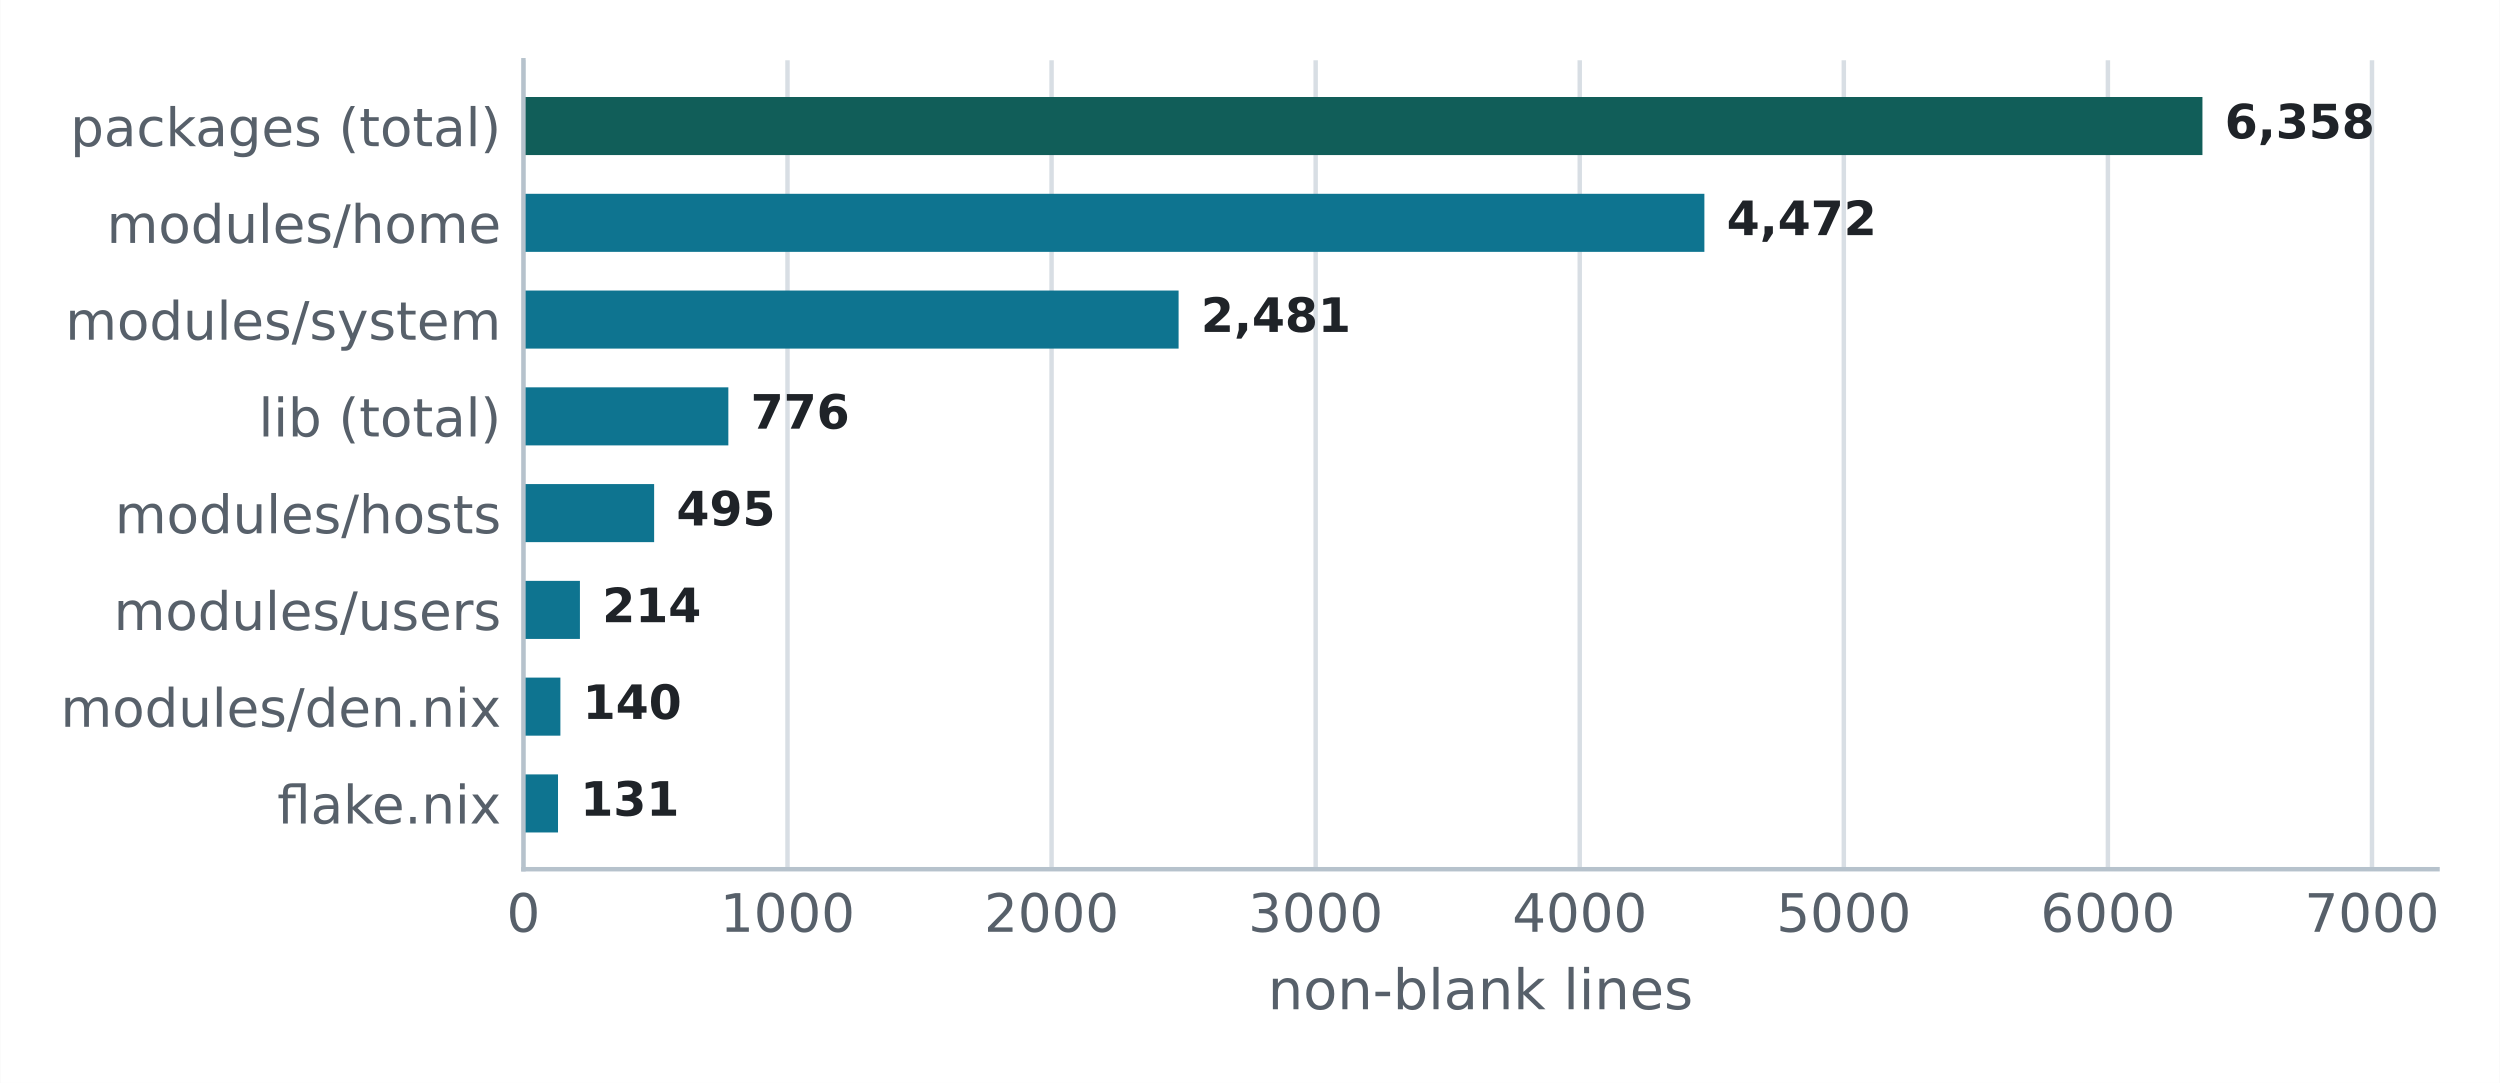
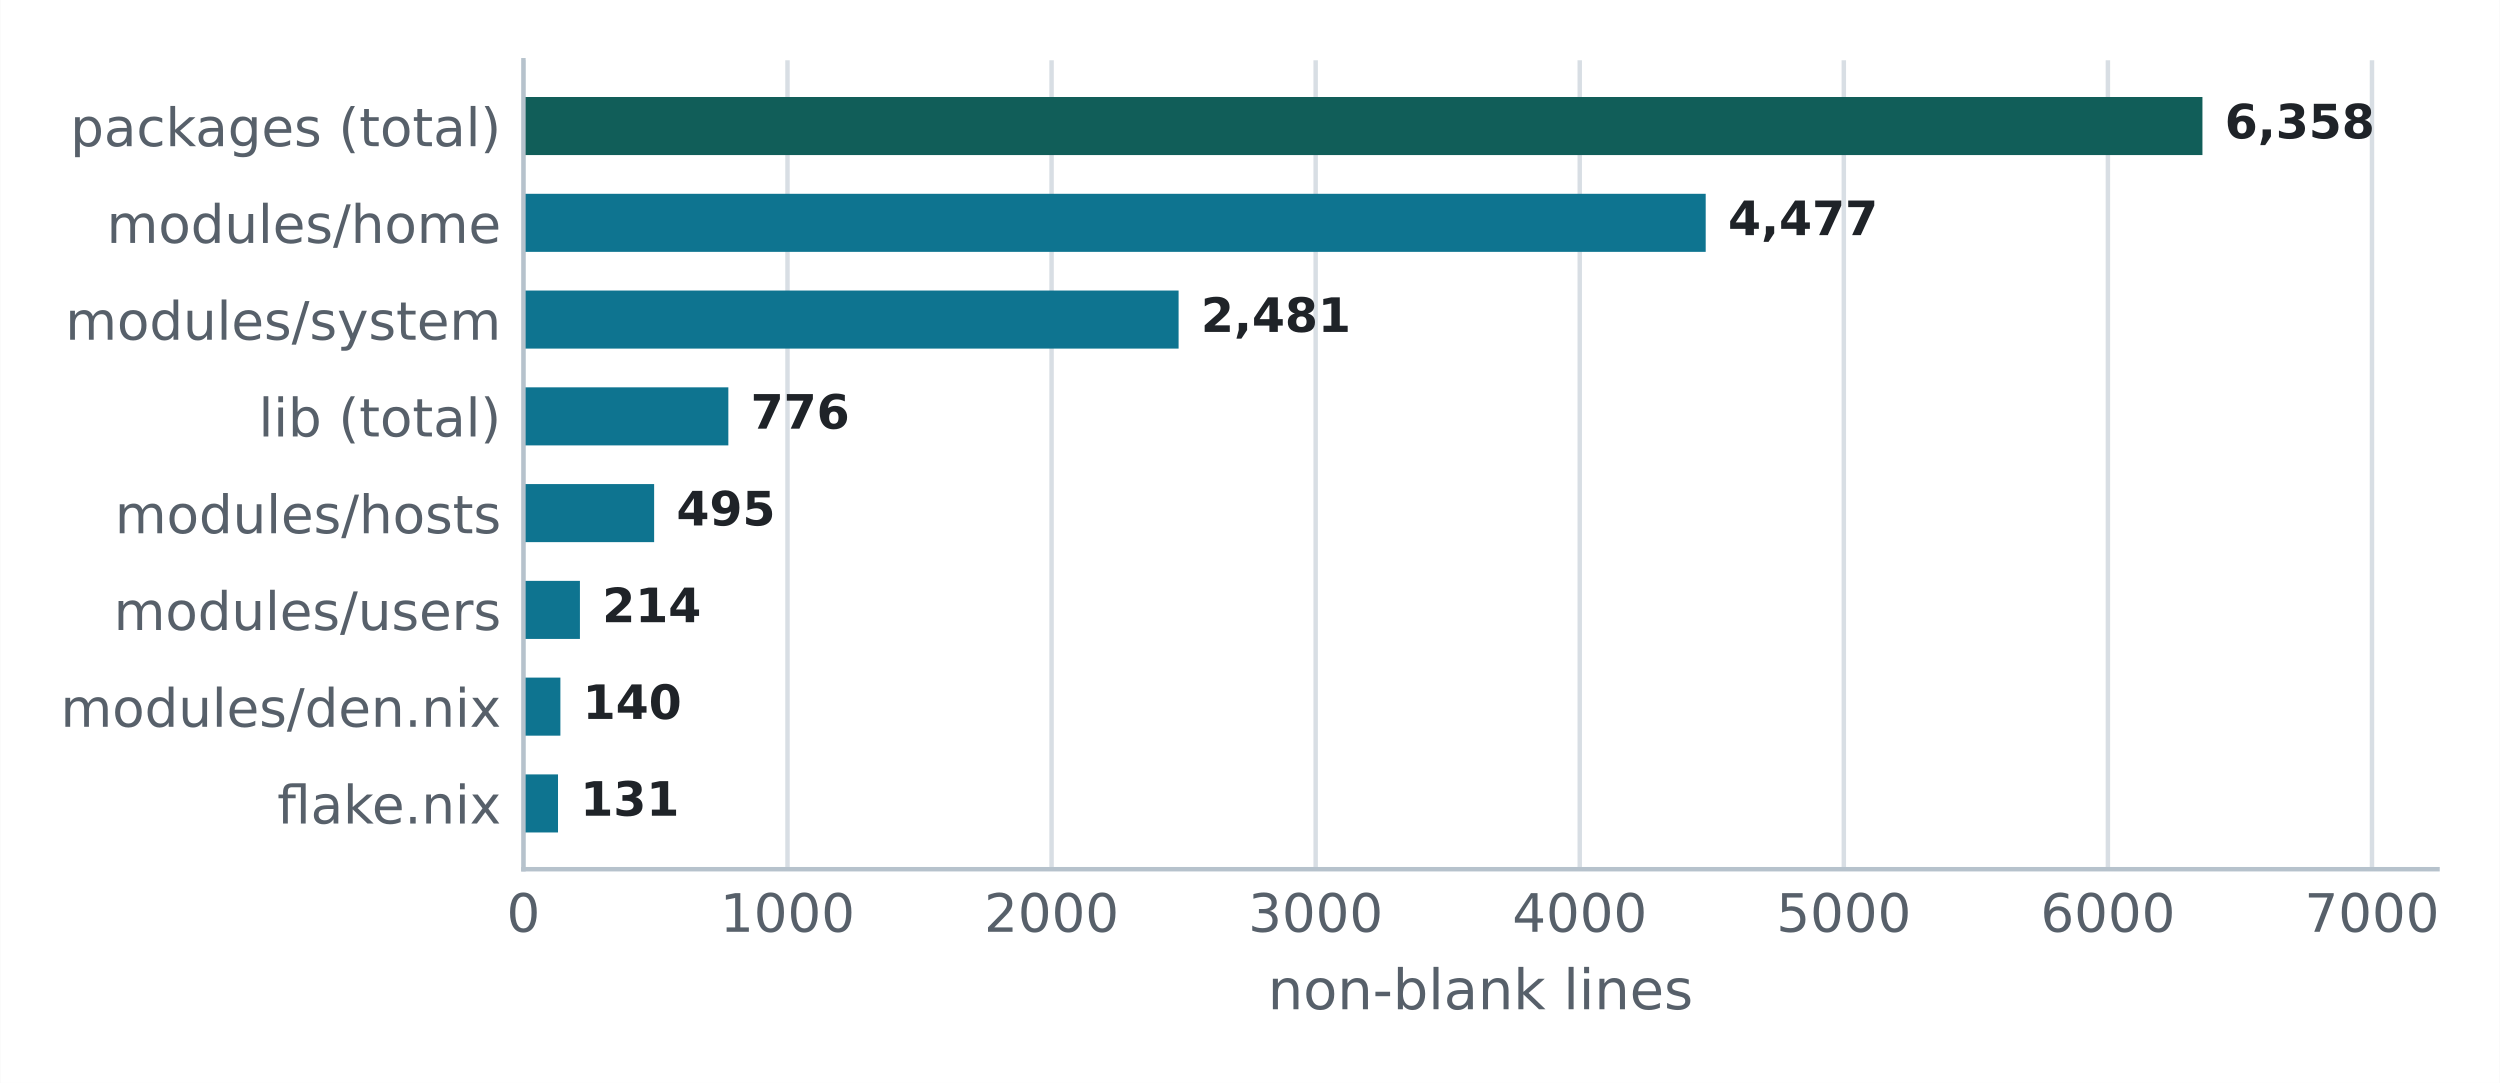
<svg xmlns="http://www.w3.org/2000/svg" xmlns:xlink="http://www.w3.org/1999/xlink" width="995" height="431" viewBox="0 0 447.937 194.078" version="1.1">
  <defs>
    <style type="text/css">*{stroke-linejoin: round; stroke-linecap: butt}</style>
  </defs>
  <g id="figure_1">
    <g id="patch_1">
      <path d="M 0 194.078  L 447.937 194.078  L 447.937 0  L 0 0  z " style="fill: #ffffff" />
    </g>
    <g id="axes_1">
      <g id="patch_2">
        <path d="M 93.751 155.778  L 436.791 155.778  L 436.791 10.8  L 93.751 10.8  z " style="fill: #ffffff" />
      </g>
      <g id="matplotlib.axis_1">
        <g id="xtick_1">
          <g id="line2d_1">
            <path d="M 93.751 155.778  L 93.751 10.8  " clip-path="url(#p4f550c6e6d)" style="fill: none; stroke: #d8dee4; stroke-width: 0.8; stroke-linecap: square" />
          </g>
          <g id="line2d_2" />
          <g id="text_1">
            <g style="fill: #57606a" transform="translate(90.72875 166.9954) scale(0.095 -0.095)">
              <defs>
                <path id="DejaVuSans-13" d="M 2034 4250  Q 1547 4250 1301 3770  Q 1056 3291 1056 2328  Q 1056 1369 1301 889  Q 1547 409 2034 409  Q 2525 409 2770 889  Q 3016 1369 3016 2328  Q 3016 3291 2770 3770  Q 2525 4250 2034 4250  z M 2034 4750  Q 2819 4750 3233 4129  Q 3647 3509 3647 2328  Q 3647 1150 3233 529  Q 2819 -91 2034 -91  Q 1250 -91 836 529  Q 422 1150 422 2328  Q 422 3509 836 4129  Q 1250 4750 2034 4750  z " transform="scale(0.015625)" />
              </defs>
              <use xlink:href="#DejaVuSans-13" />
            </g>
          </g>
        </g>
        <g id="xtick_2">
          <g id="line2d_3">
            <path d="M 141.079 155.778  L 141.079 10.8  " clip-path="url(#p4f550c6e6d)" style="fill: none; stroke: #d8dee4; stroke-width: 0.8; stroke-linecap: square" />
          </g>
          <g id="line2d_4" />
          <g id="text_2">
            <g style="fill: #57606a" transform="translate(128.9903 166.9954) scale(0.095 -0.095)">
              <defs>
                <path id="DejaVuSans-14" d="M 794 531  L 1825 531  L 1825 4091  L 703 3866  L 703 4441  L 1819 4666  L 2450 4666  L 2450 531  L 3481 531  L 3481 0  L 794 0  L 794 531  z " transform="scale(0.015625)" />
              </defs>
              <use xlink:href="#DejaVuSans-14" />
              <use xlink:href="#DejaVuSans-13" transform="translate(63.625 0)" />
              <use xlink:href="#DejaVuSans-13" transform="translate(127.25 0)" />
              <use xlink:href="#DejaVuSans-13" transform="translate(190.875 0)" />
            </g>
          </g>
        </g>
        <g id="xtick_3">
          <g id="line2d_5">
            <path d="M 188.407 155.778  L 188.407 10.8  " clip-path="url(#p4f550c6e6d)" style="fill: none; stroke: #d8dee4; stroke-width: 0.8; stroke-linecap: square" />
          </g>
          <g id="line2d_6" />
          <g id="text_3">
            <g style="fill: #57606a" transform="translate(176.3185 166.9954) scale(0.095 -0.095)">
              <defs>
                <path id="DejaVuSans-15" d="M 1228 531  L 3431 531  L 3431 0  L 469 0  L 469 531  Q 828 903 1448 1529  Q 2069 2156 2228 2338  Q 2531 2678 2651 2914  Q 2772 3150 2772 3378  Q 2772 3750 2511 3984  Q 2250 4219 1831 4219  Q 1534 4219 1204 4116  Q 875 4013 500 3803  L 500 4441  Q 881 4594 1212 4672  Q 1544 4750 1819 4750  Q 2544 4750 2975 4387  Q 3406 4025 3406 3419  Q 3406 3131 3298 2873  Q 3191 2616 2906 2266  Q 2828 2175 2409 1742  Q 1991 1309 1228 531  z " transform="scale(0.015625)" />
              </defs>
              <use xlink:href="#DejaVuSans-15" />
              <use xlink:href="#DejaVuSans-13" transform="translate(63.625 0)" />
              <use xlink:href="#DejaVuSans-13" transform="translate(127.25 0)" />
              <use xlink:href="#DejaVuSans-13" transform="translate(190.875 0)" />
            </g>
          </g>
        </g>
        <g id="xtick_4">
          <g id="line2d_7">
            <path d="M 235.735 155.778  L 235.735 10.8  " clip-path="url(#p4f550c6e6d)" style="fill: none; stroke: #d8dee4; stroke-width: 0.8; stroke-linecap: square" />
          </g>
          <g id="line2d_8" />
          <g id="text_4">
            <g style="fill: #57606a" transform="translate(223.6466 166.9954) scale(0.095 -0.095)">
              <defs>
                <path id="DejaVuSans-16" d="M 2597 2516  Q 3050 2419 3304 2112  Q 3559 1806 3559 1356  Q 3559 666 3084 287  Q 2609 -91 1734 -91  Q 1441 -91 1130 -33  Q 819 25 488 141  L 488 750  Q 750 597 1062 519  Q 1375 441 1716 441  Q 2309 441 2620 675  Q 2931 909 2931 1356  Q 2931 1769 2642 2001  Q 2353 2234 1838 2234  L 1294 2234  L 1294 2753  L 1863 2753  Q 2328 2753 2575 2939  Q 2822 3125 2822 3475  Q 2822 3834 2567 4026  Q 2313 4219 1838 4219  Q 1578 4219 1281 4162  Q 984 4106 628 3988  L 628 4550  Q 988 4650 1302 4700  Q 1616 4750 1894 4750  Q 2613 4750 3031 4423  Q 3450 4097 3450 3541  Q 3450 3153 3228 2886  Q 3006 2619 2597 2516  z " transform="scale(0.015625)" />
              </defs>
              <use xlink:href="#DejaVuSans-16" />
              <use xlink:href="#DejaVuSans-13" transform="translate(63.625 0)" />
              <use xlink:href="#DejaVuSans-13" transform="translate(127.25 0)" />
              <use xlink:href="#DejaVuSans-13" transform="translate(190.875 0)" />
            </g>
          </g>
        </g>
        <g id="xtick_5">
          <g id="line2d_9">
            <path d="M 283.063 155.778  L 283.063 10.8  " clip-path="url(#p4f550c6e6d)" style="fill: none; stroke: #d8dee4; stroke-width: 0.8; stroke-linecap: square" />
          </g>
          <g id="line2d_10" />
          <g id="text_5">
            <g style="fill: #57606a" transform="translate(270.9747 166.9954) scale(0.095 -0.095)">
              <defs>
                <path id="DejaVuSans-17" d="M 2419 4116  L 825 1625  L 2419 1625  L 2419 4116  z M 2253 4666  L 3047 4666  L 3047 1625  L 3713 1625  L 3713 1100  L 3047 1100  L 3047 0  L 2419 0  L 2419 1100  L 313 1100  L 313 1709  L 2253 4666  z " transform="scale(0.015625)" />
              </defs>
              <use xlink:href="#DejaVuSans-17" />
              <use xlink:href="#DejaVuSans-13" transform="translate(63.625 0)" />
              <use xlink:href="#DejaVuSans-13" transform="translate(127.25 0)" />
              <use xlink:href="#DejaVuSans-13" transform="translate(190.875 0)" />
            </g>
          </g>
        </g>
        <g id="xtick_6">
          <g id="line2d_11">
            <path d="M 330.392 155.778  L 330.392 10.8  " clip-path="url(#p4f550c6e6d)" style="fill: none; stroke: #d8dee4; stroke-width: 0.8; stroke-linecap: square" />
          </g>
          <g id="line2d_12" />
          <g id="text_6">
            <g style="fill: #57606a" transform="translate(318.3029 166.9954) scale(0.095 -0.095)">
              <defs>
                <path id="DejaVuSans-18" d="M 691 4666  L 3169 4666  L 3169 4134  L 1269 4134  L 1269 2991  Q 1406 3038 1543 3061  Q 1681 3084 1819 3084  Q 2600 3084 3056 2656  Q 3513 2228 3513 1497  Q 3513 744 3044 326  Q 2575 -91 1722 -91  Q 1428 -91 1123 -41  Q 819 9 494 109  L 494 744  Q 775 591 1075 516  Q 1375 441 1709 441  Q 2250 441 2565 725  Q 2881 1009 2881 1497  Q 2881 1984 2565 2268  Q 2250 2553 1709 2553  Q 1456 2553 1204 2497  Q 953 2441 691 2322  L 691 4666  z " transform="scale(0.015625)" />
              </defs>
              <use xlink:href="#DejaVuSans-18" />
              <use xlink:href="#DejaVuSans-13" transform="translate(63.625 0)" />
              <use xlink:href="#DejaVuSans-13" transform="translate(127.25 0)" />
              <use xlink:href="#DejaVuSans-13" transform="translate(190.875 0)" />
            </g>
          </g>
        </g>
        <g id="xtick_7">
          <g id="line2d_13">
            <path d="M 377.72 155.778  L 377.72 10.8  " clip-path="url(#p4f550c6e6d)" style="fill: none; stroke: #d8dee4; stroke-width: 0.8; stroke-linecap: square" />
          </g>
          <g id="line2d_14" />
          <g id="text_7">
            <g style="fill: #57606a" transform="translate(365.631 166.9954) scale(0.095 -0.095)">
              <defs>
                <path id="DejaVuSans-19" d="M 2113 2584  Q 1688 2584 1439 2293  Q 1191 2003 1191 1497  Q 1191 994 1439 701  Q 1688 409 2113 409  Q 2538 409 2786 701  Q 3034 994 3034 1497  Q 3034 2003 2786 2293  Q 2538 2584 2113 2584  z M 3366 4563  L 3366 3988  Q 3128 4100 2886 4159  Q 2644 4219 2406 4219  Q 1781 4219 1451 3797  Q 1122 3375 1075 2522  Q 1259 2794 1537 2939  Q 1816 3084 2150 3084  Q 2853 3084 3261 2657  Q 3669 2231 3669 1497  Q 3669 778 3244 343  Q 2819 -91 2113 -91  Q 1303 -91 875 529  Q 447 1150 447 2328  Q 447 3434 972 4092  Q 1497 4750 2381 4750  Q 2619 4750 2861 4703  Q 3103 4656 3366 4563  z " transform="scale(0.015625)" />
              </defs>
              <use xlink:href="#DejaVuSans-19" />
              <use xlink:href="#DejaVuSans-13" transform="translate(63.625 0)" />
              <use xlink:href="#DejaVuSans-13" transform="translate(127.25 0)" />
              <use xlink:href="#DejaVuSans-13" transform="translate(190.875 0)" />
            </g>
          </g>
        </g>
        <g id="xtick_8">
          <g id="line2d_15">
            <path d="M 425.048 155.778  L 425.048 10.8  " clip-path="url(#p4f550c6e6d)" style="fill: none; stroke: #d8dee4; stroke-width: 0.8; stroke-linecap: square" />
          </g>
          <g id="line2d_16" />
          <g id="text_8">
            <g style="fill: #57606a" transform="translate(412.9591 166.9954) scale(0.095 -0.095)">
              <defs>
                <path id="DejaVuSans-1a" d="M 525 4666  L 3525 4666  L 3525 4397  L 1831 0  L 1172 0  L 2766 4134  L 525 4134  L 525 4666  z " transform="scale(0.015625)" />
              </defs>
              <use xlink:href="#DejaVuSans-1a" />
              <use xlink:href="#DejaVuSans-13" transform="translate(63.625 0)" />
              <use xlink:href="#DejaVuSans-13" transform="translate(127.25 0)" />
              <use xlink:href="#DejaVuSans-13" transform="translate(190.875 0)" />
            </g>
          </g>
        </g>
        <g id="text_9">
          <g style="fill: #57606a" transform="translate(227.1616 180.8761) scale(0.1 -0.1)">
            <defs>
              <path id="DejaVuSans-51" d="M 3513 2113  L 3513 0  L 2938 0  L 2938 2094  Q 2938 2591 2744 2837  Q 2550 3084 2163 3084  Q 1697 3084 1428 2787  Q 1159 2491 1159 1978  L 1159 0  L 581 0  L 581 3500  L 1159 3500  L 1159 2956  Q 1366 3272 1645 3428  Q 1925 3584 2291 3584  Q 2894 3584 3203 3211  Q 3513 2838 3513 2113  z " transform="scale(0.015625)" />
              <path id="DejaVuSans-52" d="M 1959 3097  Q 1497 3097 1228 2736  Q 959 2375 959 1747  Q 959 1119 1226 758  Q 1494 397 1959 397  Q 2419 397 2687 759  Q 2956 1122 2956 1747  Q 2956 2369 2687 2733  Q 2419 3097 1959 3097  z M 1959 3584  Q 2709 3584 3137 3096  Q 3566 2609 3566 1747  Q 3566 888 3137 398  Q 2709 -91 1959 -91  Q 1206 -91 779 398  Q 353 888 353 1747  Q 353 2609 779 3096  Q 1206 3584 1959 3584  z " transform="scale(0.015625)" />
              <path id="DejaVuSans-10" d="M 313 2009  L 1997 2009  L 1997 1497  L 313 1497  L 313 2009  z " transform="scale(0.015625)" />
              <path id="DejaVuSans-45" d="M 3116 1747  Q 3116 2381 2855 2742  Q 2594 3103 2138 3103  Q 1681 3103 1420 2742  Q 1159 2381 1159 1747  Q 1159 1113 1420 752  Q 1681 391 2138 391  Q 2594 391 2855 752  Q 3116 1113 3116 1747  z M 1159 2969  Q 1341 3281 1617 3432  Q 1894 3584 2278 3584  Q 2916 3584 3314 3078  Q 3713 2572 3713 1747  Q 3713 922 3314 415  Q 2916 -91 2278 -91  Q 1894 -91 1617 61  Q 1341 213 1159 525  L 1159 0  L 581 0  L 581 4863  L 1159 4863  L 1159 2969  z " transform="scale(0.015625)" />
              <path id="DejaVuSans-4f" d="M 603 4863  L 1178 4863  L 1178 0  L 603 0  L 603 4863  z " transform="scale(0.015625)" />
              <path id="DejaVuSans-44" d="M 2194 1759  Q 1497 1759 1228 1600  Q 959 1441 959 1056  Q 959 750 1161 570  Q 1363 391 1709 391  Q 2188 391 2477 730  Q 2766 1069 2766 1631  L 2766 1759  L 2194 1759  z M 3341 1997  L 3341 0  L 2766 0  L 2766 531  Q 2569 213 2275 61  Q 1981 -91 1556 -91  Q 1019 -91 701 211  Q 384 513 384 1019  Q 384 1609 779 1909  Q 1175 2209 1959 2209  L 2766 2209  L 2766 2266  Q 2766 2663 2505 2880  Q 2244 3097 1772 3097  Q 1472 3097 1187 3025  Q 903 2953 641 2809  L 641 3341  Q 956 3463 1253 3523  Q 1550 3584 1831 3584  Q 2591 3584 2966 3190  Q 3341 2797 3341 1997  z " transform="scale(0.015625)" />
              <path id="DejaVuSans-4e" d="M 581 4863  L 1159 4863  L 1159 1991  L 2875 3500  L 3609 3500  L 1753 1863  L 3688 0  L 2938 0  L 1159 1709  L 1159 0  L 581 0  L 581 4863  z " transform="scale(0.015625)" />
              <path id="DejaVuSans-3" transform="scale(0.015625)" />
              <path id="DejaVuSans-4c" d="M 603 3500  L 1178 3500  L 1178 0  L 603 0  L 603 3500  z M 603 4863  L 1178 4863  L 1178 4134  L 603 4134  L 603 4863  z " transform="scale(0.015625)" />
              <path id="DejaVuSans-48" d="M 3597 1894  L 3597 1613  L 953 1613  Q 991 1019 1311 708  Q 1631 397 2203 397  Q 2534 397 2845 478  Q 3156 559 3463 722  L 3463 178  Q 3153 47 2828 -22  Q 2503 -91 2169 -91  Q 1331 -91 842 396  Q 353 884 353 1716  Q 353 2575 817 3079  Q 1281 3584 2069 3584  Q 2775 3584 3186 3129  Q 3597 2675 3597 1894  z M 3022 2063  Q 3016 2534 2758 2815  Q 2500 3097 2075 3097  Q 1594 3097 1305 2825  Q 1016 2553 972 2059  L 3022 2063  z " transform="scale(0.015625)" />
              <path id="DejaVuSans-56" d="M 2834 3397  L 2834 2853  Q 2591 2978 2328 3040  Q 2066 3103 1784 3103  Q 1356 3103 1142 2972  Q 928 2841 928 2578  Q 928 2378 1081 2264  Q 1234 2150 1697 2047  L 1894 2003  Q 2506 1872 2764 1633  Q 3022 1394 3022 966  Q 3022 478 2636 193  Q 2250 -91 1575 -91  Q 1294 -91 989 -36  Q 684 19 347 128  L 347 722  Q 666 556 975 473  Q 1284 391 1588 391  Q 1994 391 2212 530  Q 2431 669 2431 922  Q 2431 1156 2273 1281  Q 2116 1406 1581 1522  L 1381 1569  Q 847 1681 609 1914  Q 372 2147 372 2553  Q 372 3047 722 3315  Q 1072 3584 1716 3584  Q 2034 3584 2315 3537  Q 2597 3491 2834 3397  z " transform="scale(0.015625)" />
            </defs>
            <use xlink:href="#DejaVuSans-51" />
            <use xlink:href="#DejaVuSans-52" transform="translate(63.375 0)" />
            <use xlink:href="#DejaVuSans-51" transform="translate(124.5625 0)" />
            <use xlink:href="#DejaVuSans-10" transform="translate(187.9375 0)" />
            <use xlink:href="#DejaVuSans-45" transform="translate(224.0156 0)" />
            <use xlink:href="#DejaVuSans-4f" transform="translate(287.5 0)" />
            <use xlink:href="#DejaVuSans-44" transform="translate(315.2812 0)" />
            <use xlink:href="#DejaVuSans-51" transform="translate(376.5625 0)" />
            <use xlink:href="#DejaVuSans-4e" transform="translate(439.9375 0)" />
            <use xlink:href="#DejaVuSans-3" transform="translate(497.8438 0)" />
            <use xlink:href="#DejaVuSans-4f" transform="translate(529.625 0)" />
            <use xlink:href="#DejaVuSans-4c" transform="translate(557.4062 0)" />
            <use xlink:href="#DejaVuSans-51" transform="translate(585.1875 0)" />
            <use xlink:href="#DejaVuSans-48" transform="translate(648.5625 0)" />
            <use xlink:href="#DejaVuSans-56" transform="translate(710.0938 0)" />
          </g>
        </g>
      </g>
      <g id="matplotlib.axis_2">
        <g id="ytick_1">
          <g id="line2d_17" />
          <g id="text_10">
            <g style="fill: #57606a" transform="translate(49.6357 147.5945) scale(0.095 -0.095)">
              <defs>
                <path id="DejaVuSans-13b0" d="M 1831 4863  L 3431 4863  L 3431 0  L 2853 0  L 2853 4384  L 1825 4384  Q 1516 4384 1395 4259  Q 1275 4134 1275 3809  L 1275 3500  L 2222 3500  L 2222 3053  L 1275 3053  L 1275 0  L 697 0  L 697 3053  L 147 3053  L 147 3500  L 697 3500  L 697 3744  Q 697 4328 969 4595  Q 1241 4863 1831 4863  z " transform="scale(0.015625)" />
                <path id="DejaVuSans-11" d="M 684 794  L 1344 794  L 1344 0  L 684 0  L 684 794  z " transform="scale(0.015625)" />
                <path id="DejaVuSans-5b" d="M 3513 3500  L 2247 1797  L 3578 0  L 2900 0  L 1881 1375  L 863 0  L 184 0  L 1544 1831  L 300 3500  L 978 3500  L 1906 2253  L 2834 3500  L 3513 3500  z " transform="scale(0.015625)" />
              </defs>
              <use xlink:href="#DejaVuSans-13b0" />
              <use xlink:href="#DejaVuSans-44" transform="translate(62.98438 0)" />
              <use xlink:href="#DejaVuSans-4e" transform="translate(124.2656 0)" />
              <use xlink:href="#DejaVuSans-48" transform="translate(178.6094 0)" />
              <use xlink:href="#DejaVuSans-11" transform="translate(240.1406 0)" />
              <use xlink:href="#DejaVuSans-51" transform="translate(271.9219 0)" />
              <use xlink:href="#DejaVuSans-4c" transform="translate(335.2969 0)" />
              <use xlink:href="#DejaVuSans-5b" transform="translate(363.0781 0)" />
            </g>
          </g>
        </g>
        <g id="ytick_2">
          <g id="line2d_18" />
          <g id="text_11">
            <g style="fill: #57606a" transform="translate(10.8 130.2526) scale(0.095 -0.095)">
              <defs>
                <path id="DejaVuSans-50" d="M 3328 2828  Q 3544 3216 3844 3400  Q 4144 3584 4550 3584  Q 5097 3584 5394 3201  Q 5691 2819 5691 2113  L 5691 0  L 5113 0  L 5113 2094  Q 5113 2597 4934 2840  Q 4756 3084 4391 3084  Q 3944 3084 3684 2787  Q 3425 2491 3425 1978  L 3425 0  L 2847 0  L 2847 2094  Q 2847 2600 2669 2842  Q 2491 3084 2119 3084  Q 1678 3084 1418 2786  Q 1159 2488 1159 1978  L 1159 0  L 581 0  L 581 3500  L 1159 3500  L 1159 2956  Q 1356 3278 1631 3431  Q 1906 3584 2284 3584  Q 2666 3584 2933 3390  Q 3200 3197 3328 2828  z " transform="scale(0.015625)" />
                <path id="DejaVuSans-47" d="M 2906 2969  L 2906 4863  L 3481 4863  L 3481 0  L 2906 0  L 2906 525  Q 2725 213 2448 61  Q 2172 -91 1784 -91  Q 1150 -91 751 415  Q 353 922 353 1747  Q 353 2572 751 3078  Q 1150 3584 1784 3584  Q 2172 3584 2448 3432  Q 2725 3281 2906 2969  z M 947 1747  Q 947 1113 1208 752  Q 1469 391 1925 391  Q 2381 391 2643 752  Q 2906 1113 2906 1747  Q 2906 2381 2643 2742  Q 2381 3103 1925 3103  Q 1469 3103 1208 2742  Q 947 2381 947 1747  z " transform="scale(0.015625)" />
                <path id="DejaVuSans-58" d="M 544 1381  L 544 3500  L 1119 3500  L 1119 1403  Q 1119 906 1312 657  Q 1506 409 1894 409  Q 2359 409 2629 706  Q 2900 1003 2900 1516  L 2900 3500  L 3475 3500  L 3475 0  L 2900 0  L 2900 538  Q 2691 219 2414 64  Q 2138 -91 1772 -91  Q 1169 -91 856 284  Q 544 659 544 1381  z M 1991 3584  L 1991 3584  z " transform="scale(0.015625)" />
                <path id="DejaVuSans-12" d="M 1625 4666  L 2156 4666  L 531 -594  L 0 -594  L 1625 4666  z " transform="scale(0.015625)" />
              </defs>
              <use xlink:href="#DejaVuSans-50" />
              <use xlink:href="#DejaVuSans-52" transform="translate(97.40625 0)" />
              <use xlink:href="#DejaVuSans-47" transform="translate(158.5938 0)" />
              <use xlink:href="#DejaVuSans-58" transform="translate(222.0781 0)" />
              <use xlink:href="#DejaVuSans-4f" transform="translate(285.4531 0)" />
              <use xlink:href="#DejaVuSans-48" transform="translate(313.2344 0)" />
              <use xlink:href="#DejaVuSans-56" transform="translate(374.7656 0)" />
              <use xlink:href="#DejaVuSans-12" transform="translate(426.8594 0)" />
              <use xlink:href="#DejaVuSans-47" transform="translate(460.5469 0)" />
              <use xlink:href="#DejaVuSans-48" transform="translate(524.0312 0)" />
              <use xlink:href="#DejaVuSans-51" transform="translate(585.5625 0)" />
              <use xlink:href="#DejaVuSans-11" transform="translate(648.9375 0)" />
              <use xlink:href="#DejaVuSans-51" transform="translate(680.7188 0)" />
              <use xlink:href="#DejaVuSans-4c" transform="translate(744.0938 0)" />
              <use xlink:href="#DejaVuSans-5b" transform="translate(771.875 0)" />
            </g>
          </g>
        </g>
        <g id="ytick_3">
          <g id="line2d_19" />
          <g id="text_12">
            <g style="fill: #57606a" transform="translate(20.32969 112.9108) scale(0.095 -0.095)">
              <defs>
                <path id="DejaVuSans-55" d="M 2631 2963  Q 2534 3019 2420 3045  Q 2306 3072 2169 3072  Q 1681 3072 1420 2755  Q 1159 2438 1159 1844  L 1159 0  L 581 0  L 581 3500  L 1159 3500  L 1159 2956  Q 1341 3275 1631 3429  Q 1922 3584 2338 3584  Q 2397 3584 2469 3576  Q 2541 3569 2628 3553  L 2631 2963  z " transform="scale(0.015625)" />
              </defs>
              <use xlink:href="#DejaVuSans-50" />
              <use xlink:href="#DejaVuSans-52" transform="translate(97.40625 0)" />
              <use xlink:href="#DejaVuSans-47" transform="translate(158.5938 0)" />
              <use xlink:href="#DejaVuSans-58" transform="translate(222.0781 0)" />
              <use xlink:href="#DejaVuSans-4f" transform="translate(285.4531 0)" />
              <use xlink:href="#DejaVuSans-48" transform="translate(313.2344 0)" />
              <use xlink:href="#DejaVuSans-56" transform="translate(374.7656 0)" />
              <use xlink:href="#DejaVuSans-12" transform="translate(426.8594 0)" />
              <use xlink:href="#DejaVuSans-58" transform="translate(460.5469 0)" />
              <use xlink:href="#DejaVuSans-56" transform="translate(523.9219 0)" />
              <use xlink:href="#DejaVuSans-48" transform="translate(576.0156 0)" />
              <use xlink:href="#DejaVuSans-55" transform="translate(637.5469 0)" />
              <use xlink:href="#DejaVuSans-56" transform="translate(678.6562 0)" />
            </g>
          </g>
        </g>
        <g id="ytick_4">
          <g id="line2d_20" />
          <g id="text_13">
            <g style="fill: #57606a" transform="translate(20.54344 95.569) scale(0.095 -0.095)">
              <defs>
                <path id="DejaVuSans-4b" d="M 3513 2113  L 3513 0  L 2938 0  L 2938 2094  Q 2938 2591 2744 2837  Q 2550 3084 2163 3084  Q 1697 3084 1428 2787  Q 1159 2491 1159 1978  L 1159 0  L 581 0  L 581 4863  L 1159 4863  L 1159 2956  Q 1366 3272 1645 3428  Q 1925 3584 2291 3584  Q 2894 3584 3203 3211  Q 3513 2838 3513 2113  z " transform="scale(0.015625)" />
                <path id="DejaVuSans-57" d="M 1172 4494  L 1172 3500  L 2356 3500  L 2356 3053  L 1172 3053  L 1172 1153  Q 1172 725 1289 603  Q 1406 481 1766 481  L 2356 481  L 2356 0  L 1766 0  Q 1100 0 847 248  Q 594 497 594 1153  L 594 3053  L 172 3053  L 172 3500  L 594 3500  L 594 4494  L 1172 4494  z " transform="scale(0.015625)" />
              </defs>
              <use xlink:href="#DejaVuSans-50" />
              <use xlink:href="#DejaVuSans-52" transform="translate(97.40625 0)" />
              <use xlink:href="#DejaVuSans-47" transform="translate(158.5938 0)" />
              <use xlink:href="#DejaVuSans-58" transform="translate(222.0781 0)" />
              <use xlink:href="#DejaVuSans-4f" transform="translate(285.4531 0)" />
              <use xlink:href="#DejaVuSans-48" transform="translate(313.2344 0)" />
              <use xlink:href="#DejaVuSans-56" transform="translate(374.7656 0)" />
              <use xlink:href="#DejaVuSans-12" transform="translate(426.8594 0)" />
              <use xlink:href="#DejaVuSans-4b" transform="translate(460.5469 0)" />
              <use xlink:href="#DejaVuSans-52" transform="translate(523.9219 0)" />
              <use xlink:href="#DejaVuSans-56" transform="translate(585.1094 0)" />
              <use xlink:href="#DejaVuSans-57" transform="translate(637.2031 0)" />
              <use xlink:href="#DejaVuSans-56" transform="translate(676.4062 0)" />
            </g>
          </g>
        </g>
        <g id="ytick_5">
          <g id="line2d_21" />
          <g id="text_14">
            <g style="fill: #57606a" transform="translate(46.28695 78.22717) scale(0.095 -0.095)">
              <defs>
                <path id="DejaVuSans-b" d="M 1984 4856  Q 1566 4138 1362 3434  Q 1159 2731 1159 2009  Q 1159 1288 1364 580  Q 1569 -128 1984 -844  L 1484 -844  Q 1016 -109 783 600  Q 550 1309 550 2009  Q 550 2706 781 3412  Q 1013 4119 1484 4856  L 1984 4856  z " transform="scale(0.015625)" />
                <path id="DejaVuSans-c" d="M 513 4856  L 1013 4856  Q 1481 4119 1714 3412  Q 1947 2706 1947 2009  Q 1947 1309 1714 600  Q 1481 -109 1013 -844  L 513 -844  Q 928 -128 1133 580  Q 1338 1288 1338 2009  Q 1338 2731 1133 3434  Q 928 4138 513 4856  z " transform="scale(0.015625)" />
              </defs>
              <use xlink:href="#DejaVuSans-4f" />
              <use xlink:href="#DejaVuSans-4c" transform="translate(27.78125 0)" />
              <use xlink:href="#DejaVuSans-45" transform="translate(55.5625 0)" />
              <use xlink:href="#DejaVuSans-3" transform="translate(119.0469 0)" />
              <use xlink:href="#DejaVuSans-b" transform="translate(150.8281 0)" />
              <use xlink:href="#DejaVuSans-57" transform="translate(189.8438 0)" />
              <use xlink:href="#DejaVuSans-52" transform="translate(229.0469 0)" />
              <use xlink:href="#DejaVuSans-57" transform="translate(290.2344 0)" />
              <use xlink:href="#DejaVuSans-44" transform="translate(329.4375 0)" />
              <use xlink:href="#DejaVuSans-4f" transform="translate(390.7188 0)" />
              <use xlink:href="#DejaVuSans-c" transform="translate(418.5 0)" />
            </g>
          </g>
        </g>
        <g id="ytick_6">
          <g id="line2d_22" />
          <g id="text_15">
            <g style="fill: #57606a" transform="translate(11.655 60.88535) scale(0.095 -0.095)">
              <defs>
                <path id="DejaVuSans-5c" d="M 2059 -325  Q 1816 -950 1584 -1140  Q 1353 -1331 966 -1331  L 506 -1331  L 506 -850  L 844 -850  Q 1081 -850 1212 -737  Q 1344 -625 1503 -206  L 1606 56  L 191 3500  L 800 3500  L 1894 763  L 2988 3500  L 3597 3500  L 2059 -325  z " transform="scale(0.015625)" />
              </defs>
              <use xlink:href="#DejaVuSans-50" />
              <use xlink:href="#DejaVuSans-52" transform="translate(97.40625 0)" />
              <use xlink:href="#DejaVuSans-47" transform="translate(158.5938 0)" />
              <use xlink:href="#DejaVuSans-58" transform="translate(222.0781 0)" />
              <use xlink:href="#DejaVuSans-4f" transform="translate(285.4531 0)" />
              <use xlink:href="#DejaVuSans-48" transform="translate(313.2344 0)" />
              <use xlink:href="#DejaVuSans-56" transform="translate(374.7656 0)" />
              <use xlink:href="#DejaVuSans-12" transform="translate(426.8594 0)" />
              <use xlink:href="#DejaVuSans-56" transform="translate(460.5469 0)" />
              <use xlink:href="#DejaVuSans-5c" transform="translate(512.6406 0)" />
              <use xlink:href="#DejaVuSans-56" transform="translate(571.8281 0)" />
              <use xlink:href="#DejaVuSans-57" transform="translate(623.9219 0)" />
              <use xlink:href="#DejaVuSans-48" transform="translate(663.125 0)" />
              <use xlink:href="#DejaVuSans-50" transform="translate(724.6562 0)" />
            </g>
          </g>
        </g>
        <g id="ytick_7">
          <g id="line2d_23" />
          <g id="text_16">
            <g style="fill: #57606a" transform="translate(19.06648 43.54352) scale(0.095 -0.095)">
              <use xlink:href="#DejaVuSans-50" />
              <use xlink:href="#DejaVuSans-52" transform="translate(97.40625 0)" />
              <use xlink:href="#DejaVuSans-47" transform="translate(158.5938 0)" />
              <use xlink:href="#DejaVuSans-58" transform="translate(222.0781 0)" />
              <use xlink:href="#DejaVuSans-4f" transform="translate(285.4531 0)" />
              <use xlink:href="#DejaVuSans-48" transform="translate(313.2344 0)" />
              <use xlink:href="#DejaVuSans-56" transform="translate(374.7656 0)" />
              <use xlink:href="#DejaVuSans-12" transform="translate(426.8594 0)" />
              <use xlink:href="#DejaVuSans-4b" transform="translate(460.5469 0)" />
              <use xlink:href="#DejaVuSans-52" transform="translate(523.9219 0)" />
              <use xlink:href="#DejaVuSans-50" transform="translate(585.1094 0)" />
              <use xlink:href="#DejaVuSans-48" transform="translate(682.5156 0)" />
            </g>
          </g>
        </g>
        <g id="ytick_8">
          <g id="line2d_24" />
          <g id="text_17">
            <g style="fill: #57606a" transform="translate(12.5382 26.2017) scale(0.095 -0.095)">
              <defs>
                <path id="DejaVuSans-53" d="M 1159 525  L 1159 -1331  L 581 -1331  L 581 3500  L 1159 3500  L 1159 2969  Q 1341 3281 1617 3432  Q 1894 3584 2278 3584  Q 2916 3584 3314 3078  Q 3713 2572 3713 1747  Q 3713 922 3314 415  Q 2916 -91 2278 -91  Q 1894 -91 1617 61  Q 1341 213 1159 525  z M 3116 1747  Q 3116 2381 2855 2742  Q 2594 3103 2138 3103  Q 1681 3103 1420 2742  Q 1159 2381 1159 1747  Q 1159 1113 1420 752  Q 1681 391 2138 391  Q 2594 391 2855 752  Q 3116 1113 3116 1747  z " transform="scale(0.015625)" />
                <path id="DejaVuSans-46" d="M 3122 3366  L 3122 2828  Q 2878 2963 2633 3030  Q 2388 3097 2138 3097  Q 1578 3097 1268 2742  Q 959 2388 959 1747  Q 959 1106 1268 751  Q 1578 397 2138 397  Q 2388 397 2633 464  Q 2878 531 3122 666  L 3122 134  Q 2881 22 2623 -34  Q 2366 -91 2075 -91  Q 1284 -91 818 406  Q 353 903 353 1747  Q 353 2603 823 3093  Q 1294 3584 2113 3584  Q 2378 3584 2631 3529  Q 2884 3475 3122 3366  z " transform="scale(0.015625)" />
                <path id="DejaVuSans-4a" d="M 2906 1791  Q 2906 2416 2648 2759  Q 2391 3103 1925 3103  Q 1463 3103 1205 2759  Q 947 2416 947 1791  Q 947 1169 1205 825  Q 1463 481 1925 481  Q 2391 481 2648 825  Q 2906 1169 2906 1791  z M 3481 434  Q 3481 -459 3084 -895  Q 2688 -1331 1869 -1331  Q 1566 -1331 1297 -1286  Q 1028 -1241 775 -1147  L 775 -588  Q 1028 -725 1275 -790  Q 1522 -856 1778 -856  Q 2344 -856 2625 -561  Q 2906 -266 2906 331  L 2906 616  Q 2728 306 2450 153  Q 2172 0 1784 0  Q 1141 0 747 490  Q 353 981 353 1791  Q 353 2603 747 3093  Q 1141 3584 1784 3584  Q 2172 3584 2450 3431  Q 2728 3278 2906 2969  L 2906 3500  L 3481 3500  L 3481 434  z " transform="scale(0.015625)" />
              </defs>
              <use xlink:href="#DejaVuSans-53" />
              <use xlink:href="#DejaVuSans-44" transform="translate(63.48438 0)" />
              <use xlink:href="#DejaVuSans-46" transform="translate(124.7656 0)" />
              <use xlink:href="#DejaVuSans-4e" transform="translate(179.75 0)" />
              <use xlink:href="#DejaVuSans-44" transform="translate(235.9062 0)" />
              <use xlink:href="#DejaVuSans-4a" transform="translate(297.1875 0)" />
              <use xlink:href="#DejaVuSans-48" transform="translate(360.6719 0)" />
              <use xlink:href="#DejaVuSans-56" transform="translate(422.2031 0)" />
              <use xlink:href="#DejaVuSans-3" transform="translate(474.2969 0)" />
              <use xlink:href="#DejaVuSans-b" transform="translate(506.0781 0)" />
              <use xlink:href="#DejaVuSans-57" transform="translate(545.0938 0)" />
              <use xlink:href="#DejaVuSans-52" transform="translate(584.2969 0)" />
              <use xlink:href="#DejaVuSans-57" transform="translate(645.4844 0)" />
              <use xlink:href="#DejaVuSans-44" transform="translate(684.6875 0)" />
              <use xlink:href="#DejaVuSans-4f" transform="translate(745.9688 0)" />
              <use xlink:href="#DejaVuSans-c" transform="translate(773.75 0)" />
            </g>
          </g>
        </g>
      </g>
      <g id="patch_3">
        <path d="M 93.751 149.188  L 99.951 149.188  L 99.951 138.783  L 93.751 138.783  z " clip-path="url(#p4f550c6e6d)" style="fill: #0e7490" />
      </g>
      <g id="patch_4">
        <path d="M 93.751 131.846  L 100.377 131.846  L 100.377 121.441  L 93.751 121.441  z " clip-path="url(#p4f550c6e6d)" style="fill: #0e7490" />
      </g>
      <g id="patch_5">
        <path d="M 93.751 114.504  L 103.879 114.504  L 103.879 104.099  L 93.751 104.099  z " clip-path="url(#p4f550c6e6d)" style="fill: #0e7490" />
      </g>
      <g id="patch_6">
        <path d="M 93.751 97.162  L 117.178 97.162  L 117.178 86.757  L 93.751 86.757  z " clip-path="url(#p4f550c6e6d)" style="fill: #0e7490" />
      </g>
      <g id="patch_7">
        <path d="M 93.751 79.82  L 130.478 79.82  L 130.478 69.415  L 93.751 69.415  z " clip-path="url(#p4f550c6e6d)" style="fill: #0e7490" />
      </g>
      <g id="patch_8">
        <path d="M 93.751 62.479  L 211.172 62.479  L 211.172 52.074  L 93.751 52.074  z " clip-path="url(#p4f550c6e6d)" style="fill: #0e7490" />
      </g>
      <g id="patch_9">
-         <path d="M 93.751 45.137  L 305.402 45.137  L 305.402 34.732  L 93.751 34.732  z " clip-path="url(#p4f550c6e6d)" style="fill: #0e7490" />
+         <path d="M 93.751 45.137  L 305.639 45.137  L 305.639 34.732  L 93.751 34.732  z " clip-path="url(#p4f550c6e6d)" style="fill: #0e7490" />
      </g>
      <g id="patch_10">
        <path d="M 93.751 27.795  L 394.663 27.795  L 394.663 17.39  L 93.751 17.39  z " clip-path="url(#p4f550c6e6d)" style="fill: #115e59" />
      </g>
      <g id="patch_11">
        <path d="M 93.751 155.778  L 93.751 10.8  " style="fill: none; stroke: #b6c2cc; stroke-width: 0.8; stroke-linejoin: miter; stroke-linecap: square" />
      </g>
      <g id="patch_12">
        <path d="M 93.751 155.778  L 436.791 155.778  " style="fill: none; stroke: #b6c2cc; stroke-width: 0.8; stroke-linejoin: miter; stroke-linecap: square" />
      </g>
      <g id="text_18">
        <g style="fill: #1f2328" transform="translate(103.9509 146.1932) scale(0.085 -0.085)">
          <defs>
            <path id="DejaVuSans-Bold-14" d="M 750 831  L 1813 831  L 1813 3847  L 722 3622  L 722 4441  L 1806 4666  L 2950 4666  L 2950 831  L 4013 831  L 4013 0  L 750 0  L 750 831  z " transform="scale(0.015625)" />
            <path id="DejaVuSans-Bold-16" d="M 2981 2516  Q 3453 2394 3698 2092  Q 3944 1791 3944 1325  Q 3944 631 3412 270  Q 2881 -91 1863 -91  Q 1503 -91 1142 -33  Q 781 25 428 141  L 428 1069  Q 766 900 1098 814  Q 1431 728 1753 728  Q 2231 728 2486 893  Q 2741 1059 2741 1369  Q 2741 1688 2480 1852  Q 2219 2016 1709 2016  L 1228 2016  L 1228 2791  L 1734 2791  Q 2188 2791 2409 2933  Q 2631 3075 2631 3366  Q 2631 3634 2415 3781  Q 2200 3928 1806 3928  Q 1516 3928 1219 3862  Q 922 3797 628 3669  L 628 4550  Q 984 4650 1334 4700  Q 1684 4750 2022 4750  Q 2931 4750 3382 4451  Q 3834 4153 3834 3553  Q 3834 3144 3618 2883  Q 3403 2622 2981 2516  z " transform="scale(0.015625)" />
          </defs>
          <use xlink:href="#DejaVuSans-Bold-14" />
          <use xlink:href="#DejaVuSans-Bold-16" transform="translate(69.57812 0)" />
          <use xlink:href="#DejaVuSans-Bold-14" transform="translate(139.1562 0)" />
        </g>
      </g>
      <g id="text_19">
        <g style="fill: #1f2328" transform="translate(104.3769 128.8514) scale(0.085 -0.085)">
          <defs>
            <path id="DejaVuSans-Bold-17" d="M 2356 3675  L 1038 1722  L 2356 1722  L 2356 3675  z M 2156 4666  L 3494 4666  L 3494 1722  L 4159 1722  L 4159 850  L 3494 850  L 3494 0  L 2356 0  L 2356 850  L 288 850  L 288 1881  L 2156 4666  z " transform="scale(0.015625)" />
            <path id="DejaVuSans-Bold-13" d="M 2944 2338  Q 2944 3213 2780 3570  Q 2616 3928 2228 3928  Q 1841 3928 1675 3570  Q 1509 3213 1509 2338  Q 1509 1453 1675 1090  Q 1841 728 2228 728  Q 2613 728 2778 1090  Q 2944 1453 2944 2338  z M 4147 2328  Q 4147 1169 3647 539  Q 3147 -91 2228 -91  Q 1306 -91 806 539  Q 306 1169 306 2328  Q 306 3491 806 4120  Q 1306 4750 2228 4750  Q 3147 4750 3647 4120  Q 4147 3491 4147 2328  z " transform="scale(0.015625)" />
          </defs>
          <use xlink:href="#DejaVuSans-Bold-14" />
          <use xlink:href="#DejaVuSans-Bold-17" transform="translate(69.57812 0)" />
          <use xlink:href="#DejaVuSans-Bold-13" transform="translate(139.1562 0)" />
        </g>
      </g>
      <g id="text_20">
        <g style="fill: #1f2328" transform="translate(107.8792 111.5096) scale(0.085 -0.085)">
          <defs>
            <path id="DejaVuSans-Bold-15" d="M 1844 884  L 3897 884  L 3897 0  L 506 0  L 506 884  L 2209 2388  Q 2438 2594 2547 2791  Q 2656 2988 2656 3200  Q 2656 3528 2436 3728  Q 2216 3928 1850 3928  Q 1569 3928 1234 3808  Q 900 3688 519 3450  L 519 4475  Q 925 4609 1322 4679  Q 1719 4750 2100 4750  Q 2938 4750 3402 4381  Q 3866 4013 3866 3353  Q 3866 2972 3669 2642  Q 3472 2313 2841 1759  L 1844 884  z " transform="scale(0.015625)" />
          </defs>
          <use xlink:href="#DejaVuSans-Bold-15" />
          <use xlink:href="#DejaVuSans-Bold-14" transform="translate(69.57812 0)" />
          <use xlink:href="#DejaVuSans-Bold-17" transform="translate(139.1562 0)" />
        </g>
      </g>
      <g id="text_21">
        <g style="fill: #1f2328" transform="translate(121.1784 94.16775) scale(0.085 -0.085)">
          <defs>
            <path id="DejaVuSans-Bold-1c" d="M 641 103  L 641 966  Q 928 831 1190 764  Q 1453 697 1709 697  Q 2247 697 2547 995  Q 2847 1294 2900 1881  Q 2688 1725 2447 1647  Q 2206 1569 1925 1569  Q 1209 1569 770 1986  Q 331 2403 331 3084  Q 331 3838 820 4291  Q 1309 4744 2131 4744  Q 3044 4744 3544 4128  Q 4044 3513 4044 2388  Q 4044 1231 3459 570  Q 2875 -91 1856 -91  Q 1528 -91 1228 -42  Q 928 6 641 103  z M 2125 2350  Q 2441 2350 2600 2554  Q 2759 2759 2759 3169  Q 2759 3575 2600 3781  Q 2441 3988 2125 3988  Q 1809 3988 1650 3781  Q 1491 3575 1491 3169  Q 1491 2759 1650 2554  Q 1809 2350 2125 2350  z " transform="scale(0.015625)" />
            <path id="DejaVuSans-Bold-18" d="M 678 4666  L 3669 4666  L 3669 3781  L 1638 3781  L 1638 3059  Q 1775 3097 1914 3117  Q 2053 3138 2203 3138  Q 3056 3138 3531 2711  Q 4006 2284 4006 1522  Q 4006 766 3489 337  Q 2972 -91 2053 -91  Q 1656 -91 1267 -14  Q 878 63 494 219  L 494 1166  Q 875 947 1217 837  Q 1559 728 1863 728  Q 2300 728 2551 942  Q 2803 1156 2803 1522  Q 2803 1891 2551 2103  Q 2300 2316 1863 2316  Q 1603 2316 1309 2248  Q 1016 2181 678 2041  L 678 4666  z " transform="scale(0.015625)" />
          </defs>
          <use xlink:href="#DejaVuSans-Bold-17" />
          <use xlink:href="#DejaVuSans-Bold-1c" transform="translate(69.57812 0)" />
          <use xlink:href="#DejaVuSans-Bold-18" transform="translate(139.1562 0)" />
        </g>
      </g>
      <g id="text_22">
        <g style="fill: #1f2328" transform="translate(134.4776 76.82592) scale(0.085 -0.085)">
          <defs>
            <path id="DejaVuSans-Bold-1a" d="M 428 4666  L 3944 4666  L 3944 3988  L 2125 0  L 953 0  L 2675 3781  L 428 3781  L 428 4666  z " transform="scale(0.015625)" />
            <path id="DejaVuSans-Bold-19" d="M 2316 2303  Q 2000 2303 1842 2098  Q 1684 1894 1684 1484  Q 1684 1075 1842 870  Q 2000 666 2316 666  Q 2634 666 2792 870  Q 2950 1075 2950 1484  Q 2950 1894 2792 2098  Q 2634 2303 2316 2303  z M 3803 4544  L 3803 3681  Q 3506 3822 3243 3889  Q 2981 3956 2731 3956  Q 2194 3956 1894 3657  Q 1594 3359 1544 2772  Q 1750 2925 1990 3001  Q 2231 3078 2516 3078  Q 3231 3078 3670 2659  Q 4109 2241 4109 1563  Q 4109 813 3618 361  Q 3128 -91 2303 -91  Q 1394 -91 895 523  Q 397 1138 397 2266  Q 397 3422 980 4083  Q 1563 4744 2578 4744  Q 2900 4744 3203 4694  Q 3506 4644 3803 4544  z " transform="scale(0.015625)" />
          </defs>
          <use xlink:href="#DejaVuSans-Bold-1a" />
          <use xlink:href="#DejaVuSans-Bold-1a" transform="translate(69.57812 0)" />
          <use xlink:href="#DejaVuSans-Bold-19" transform="translate(139.1562 0)" />
        </g>
      </g>
      <g id="text_23">
        <g style="fill: #1f2328" transform="translate(215.172 59.4841) scale(0.085 -0.085)">
          <defs>
            <path id="DejaVuSans-Bold-f" d="M 653 1209  L 1778 1209  L 1778 256  L 1006 -909  L 341 -909  L 653 256  L 653 1209  z " transform="scale(0.015625)" />
            <path id="DejaVuSans-Bold-1b" d="M 2228 2088  Q 1891 2088 1709 1903  Q 1528 1719 1528 1375  Q 1528 1031 1709 848  Q 1891 666 2228 666  Q 2563 666 2741 848  Q 2919 1031 2919 1375  Q 2919 1722 2741 1905  Q 2563 2088 2228 2088  z M 1350 2484  Q 925 2613 709 2878  Q 494 3144 494 3541  Q 494 4131 934 4440  Q 1375 4750 2228 4750  Q 3075 4750 3515 4442  Q 3956 4134 3956 3541  Q 3956 3144 3739 2878  Q 3522 2613 3097 2484  Q 3572 2353 3814 2058  Q 4056 1763 4056 1313  Q 4056 619 3595 264  Q 3134 -91 2228 -91  Q 1319 -91 855 264  Q 391 619 391 1313  Q 391 1763 633 2058  Q 875 2353 1350 2484  z M 1631 3419  Q 1631 3141 1786 2991  Q 1941 2841 2228 2841  Q 2509 2841 2662 2991  Q 2816 3141 2816 3419  Q 2816 3697 2662 3845  Q 2509 3994 2228 3994  Q 1941 3994 1786 3844  Q 1631 3694 1631 3419  z " transform="scale(0.015625)" />
          </defs>
          <use xlink:href="#DejaVuSans-Bold-15" />
          <use xlink:href="#DejaVuSans-Bold-f" transform="translate(69.57812 0)" />
          <use xlink:href="#DejaVuSans-Bold-17" transform="translate(107.5625 0)" />
          <use xlink:href="#DejaVuSans-Bold-1b" transform="translate(177.1406 0)" />
          <use xlink:href="#DejaVuSans-Bold-14" transform="translate(246.7188 0)" />
        </g>
      </g>
      <g id="text_24">
-         <g style="fill: #1f2328" transform="translate(309.4024 42.14227) scale(0.085 -0.085)">
+         <g style="fill: #1f2328" transform="translate(309.639 42.14227) scale(0.085 -0.085)">
          <use xlink:href="#DejaVuSans-Bold-17" />
          <use xlink:href="#DejaVuSans-Bold-f" transform="translate(69.57812 0)" />
          <use xlink:href="#DejaVuSans-Bold-17" transform="translate(107.5625 0)" />
          <use xlink:href="#DejaVuSans-Bold-1a" transform="translate(177.1406 0)" />
-           <use xlink:href="#DejaVuSans-Bold-15" transform="translate(246.7188 0)" />
+           <use xlink:href="#DejaVuSans-Bold-1a" transform="translate(246.7188 0)" />
        </g>
      </g>
      <g id="text_25">
        <g style="fill: #1f2328" transform="translate(398.6632 24.80045) scale(0.085 -0.085)">
          <use xlink:href="#DejaVuSans-Bold-19" />
          <use xlink:href="#DejaVuSans-Bold-f" transform="translate(69.57812 0)" />
          <use xlink:href="#DejaVuSans-Bold-16" transform="translate(107.5625 0)" />
          <use xlink:href="#DejaVuSans-Bold-18" transform="translate(177.1406 0)" />
          <use xlink:href="#DejaVuSans-Bold-1b" transform="translate(246.7188 0)" />
        </g>
      </g>
    </g>
  </g>
  <defs>
    <clipPath id="p4f550c6e6d">
      <rect x="93.751" y="10.8" width="343.04" height="144.978" />
    </clipPath>
  </defs>
</svg>
